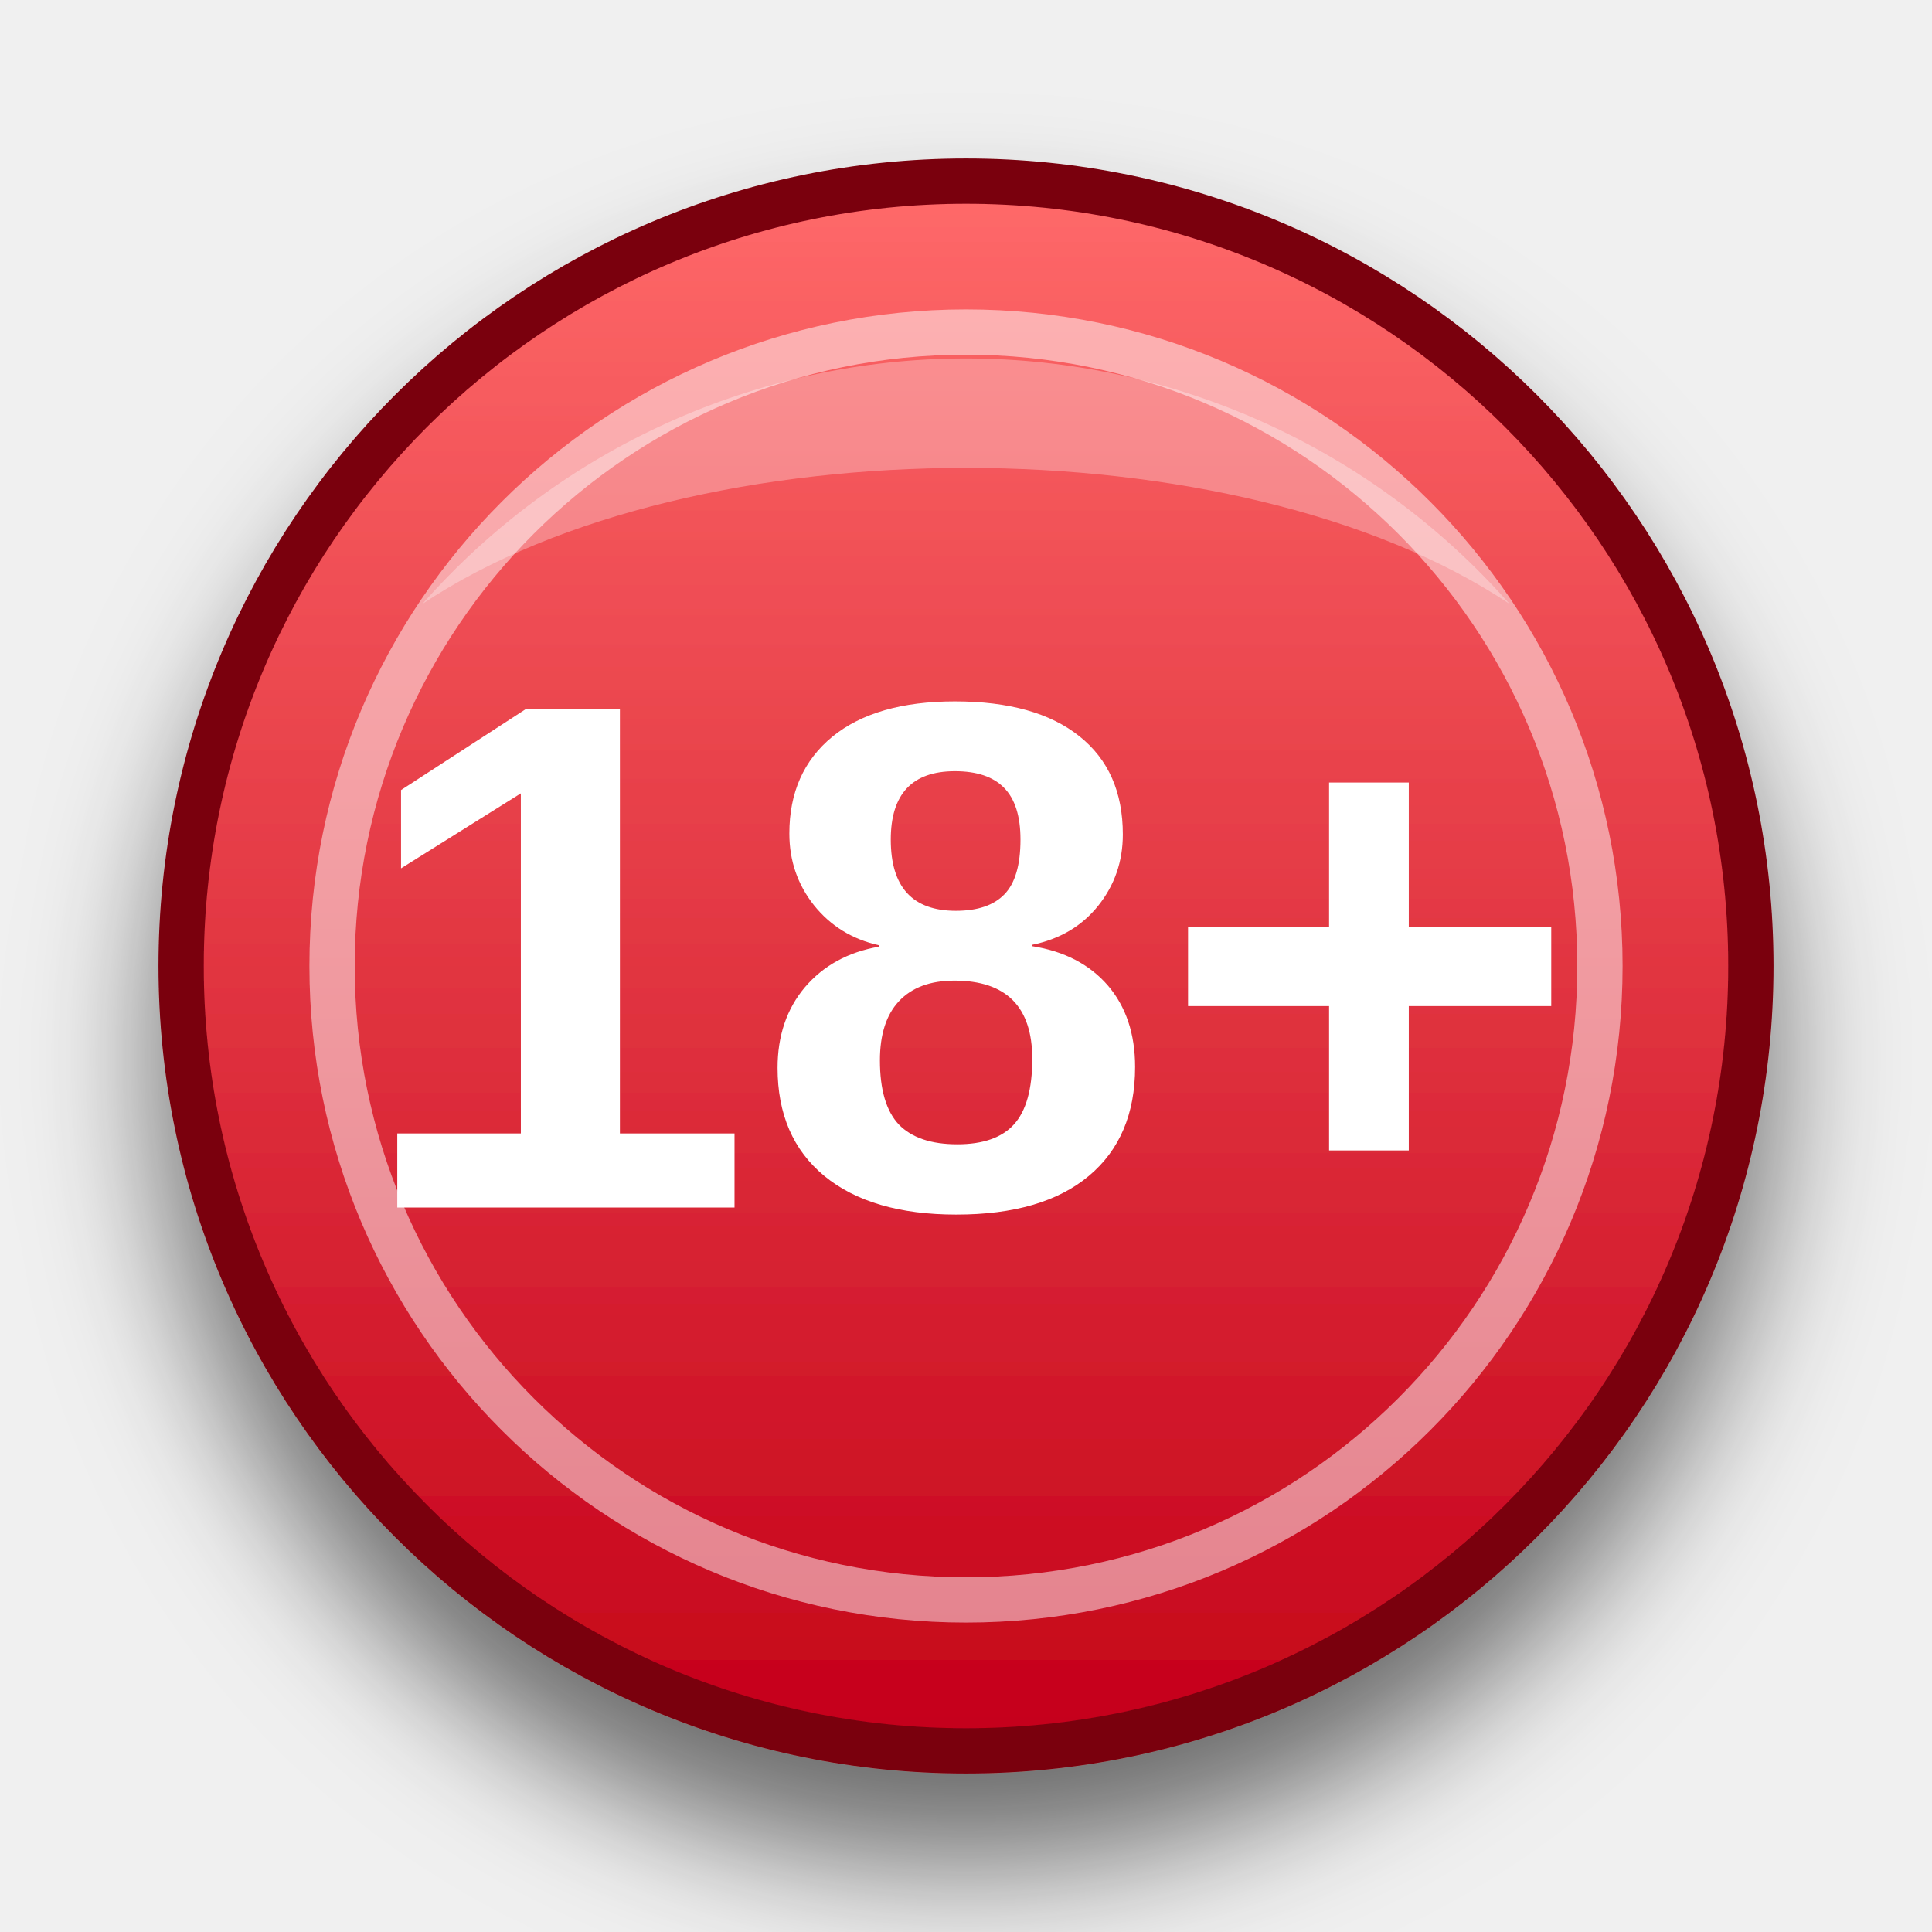
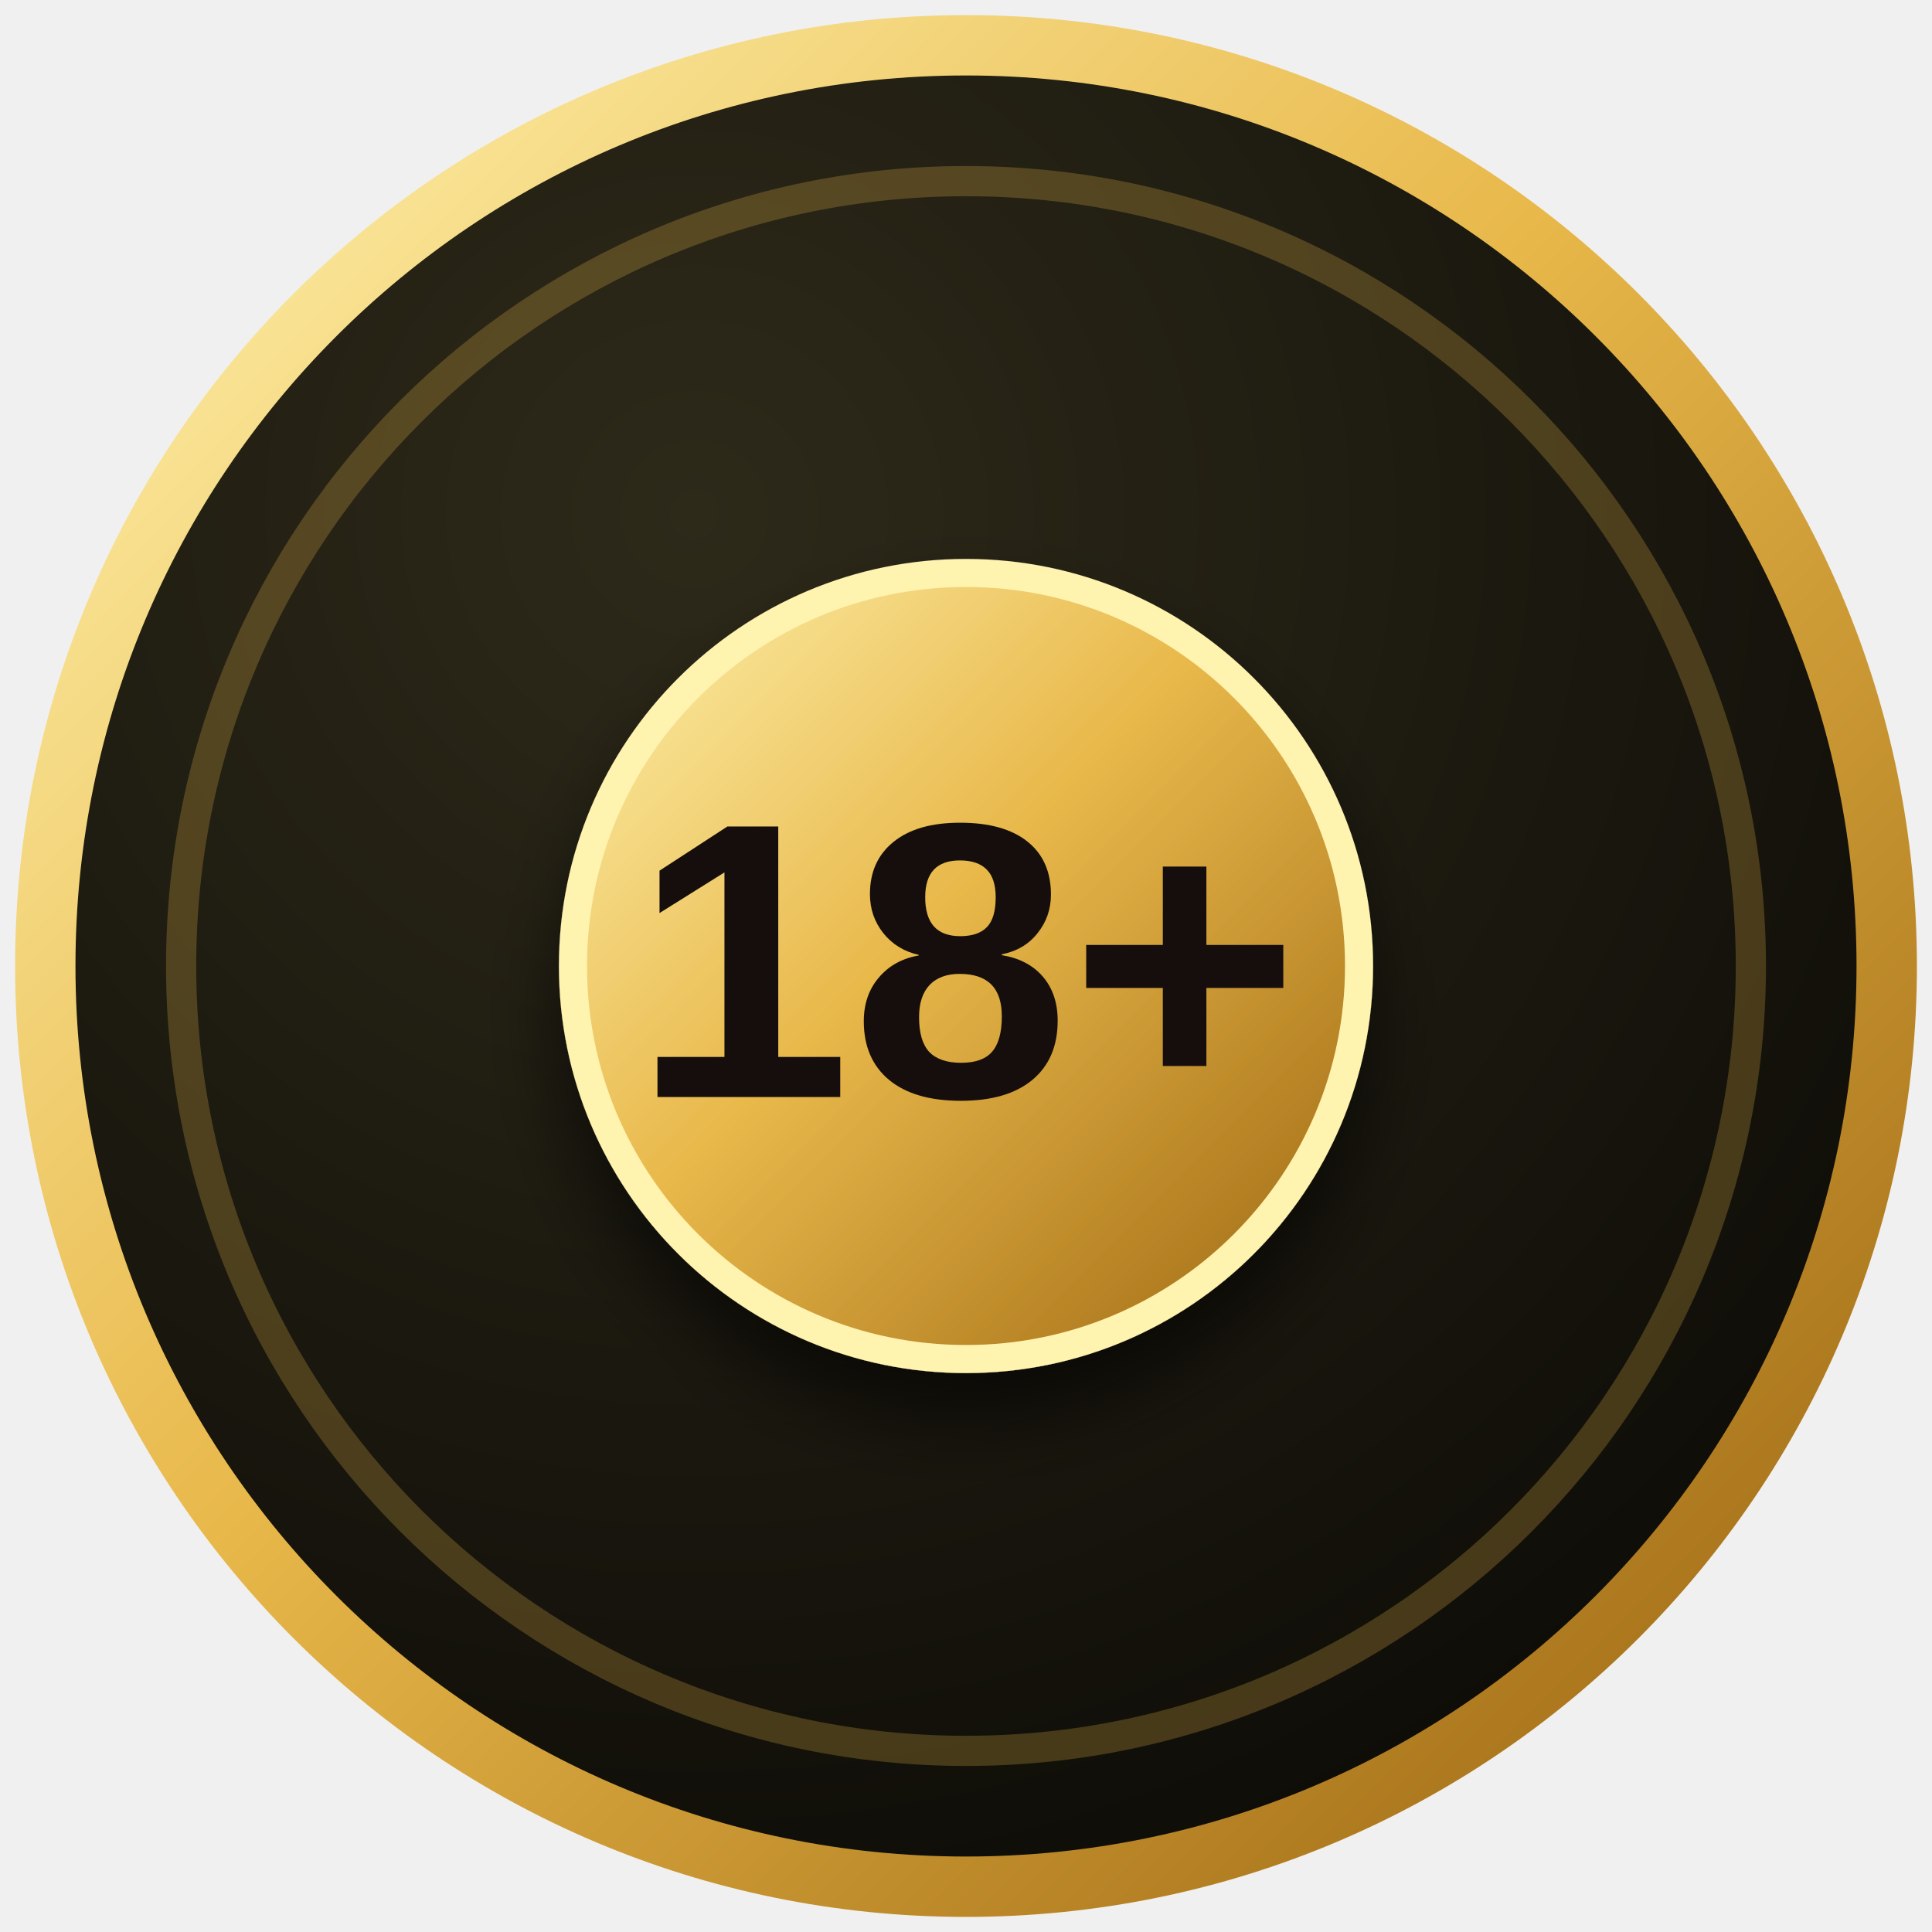
<svg xmlns="http://www.w3.org/2000/svg" viewBox="0 0 64 64">
  <defs>
-     <linearGradient id="a" x1="0" y1="0" x2="0" y2="1">
-       <stop offset="0" stop-color="#ff6a6a" />
-       <stop offset="1" stop-color="#c40018" />
+     <linearGradient id="g" x1="0" y1="0" x2="1" y2="1">
+       <stop offset="0" stop-color="#fff3b0" />
+       <stop offset=".45" stop-color="#e8b84a" />
+       <stop offset="1" stop-color="#9a6410" />
    </linearGradient>
-     <filter id="s" x="-20%" y="-20%" width="140%" height="150%">
-       <feDropShadow dx="0" dy="3" stdDeviation="2.2" flood-color="#000" flood-opacity=".55" />
+     <radialGradient id="c" cx=".35" cy=".25" r=".9">
+       <stop offset="0" stop-color="#2e2a1a" />
+       <stop offset="1" stop-color="#0a0905" />
+     </radialGradient>
+     <filter id="s" x="-30%" y="-30%" width="160%" height="170%">
+       <feDropShadow dx="0" dy="2.5" stdDeviation="2" flood-color="#000" flood-opacity=".6" />
    </filter>
  </defs>
-   <g filter="url(#s)">
-     <circle cx="32" cy="32" r="26" fill="url(#a)" stroke="#7a0010" stroke-width="1.5" />
-     <circle cx="32" cy="32" r="21" fill="none" stroke="#fff" stroke-opacity=".5" stroke-width="1.5" />
-     <path d="M14 20a24 24 0 0 1 36 0c-9-6-27-6-36 0z" fill="#fff" opacity=".3" />
-     <text x="32" y="40" text-anchor="middle" font-family="Arial Black,Arial,sans-serif" font-weight="900" font-size="24" fill="#fff">18+</text>
+   <circle cx="32" cy="32" r="30.5" fill="url(#c)" stroke="url(#g)" stroke-width="2" />
+   <circle cx="32" cy="32" r="26" fill="none" stroke="#e8b84a" stroke-opacity=".25" />
+   <g transform="translate(32 32) scale(.62) translate(-32 -32)" filter="url(#s)">
+     <g fill="url(#g)" stroke="#fff3b0" stroke-width="1.5">
+       <circle cx="32" cy="32" r="21" />
+     </g>
+     <g fill="#17110a" stroke="none">
+       <text x="32" y="39" text-anchor="middle" font-family="Arial Black,Arial,sans-serif" font-weight="900" font-size="21">18+</text>
+     </g>
  </g>
</svg>
